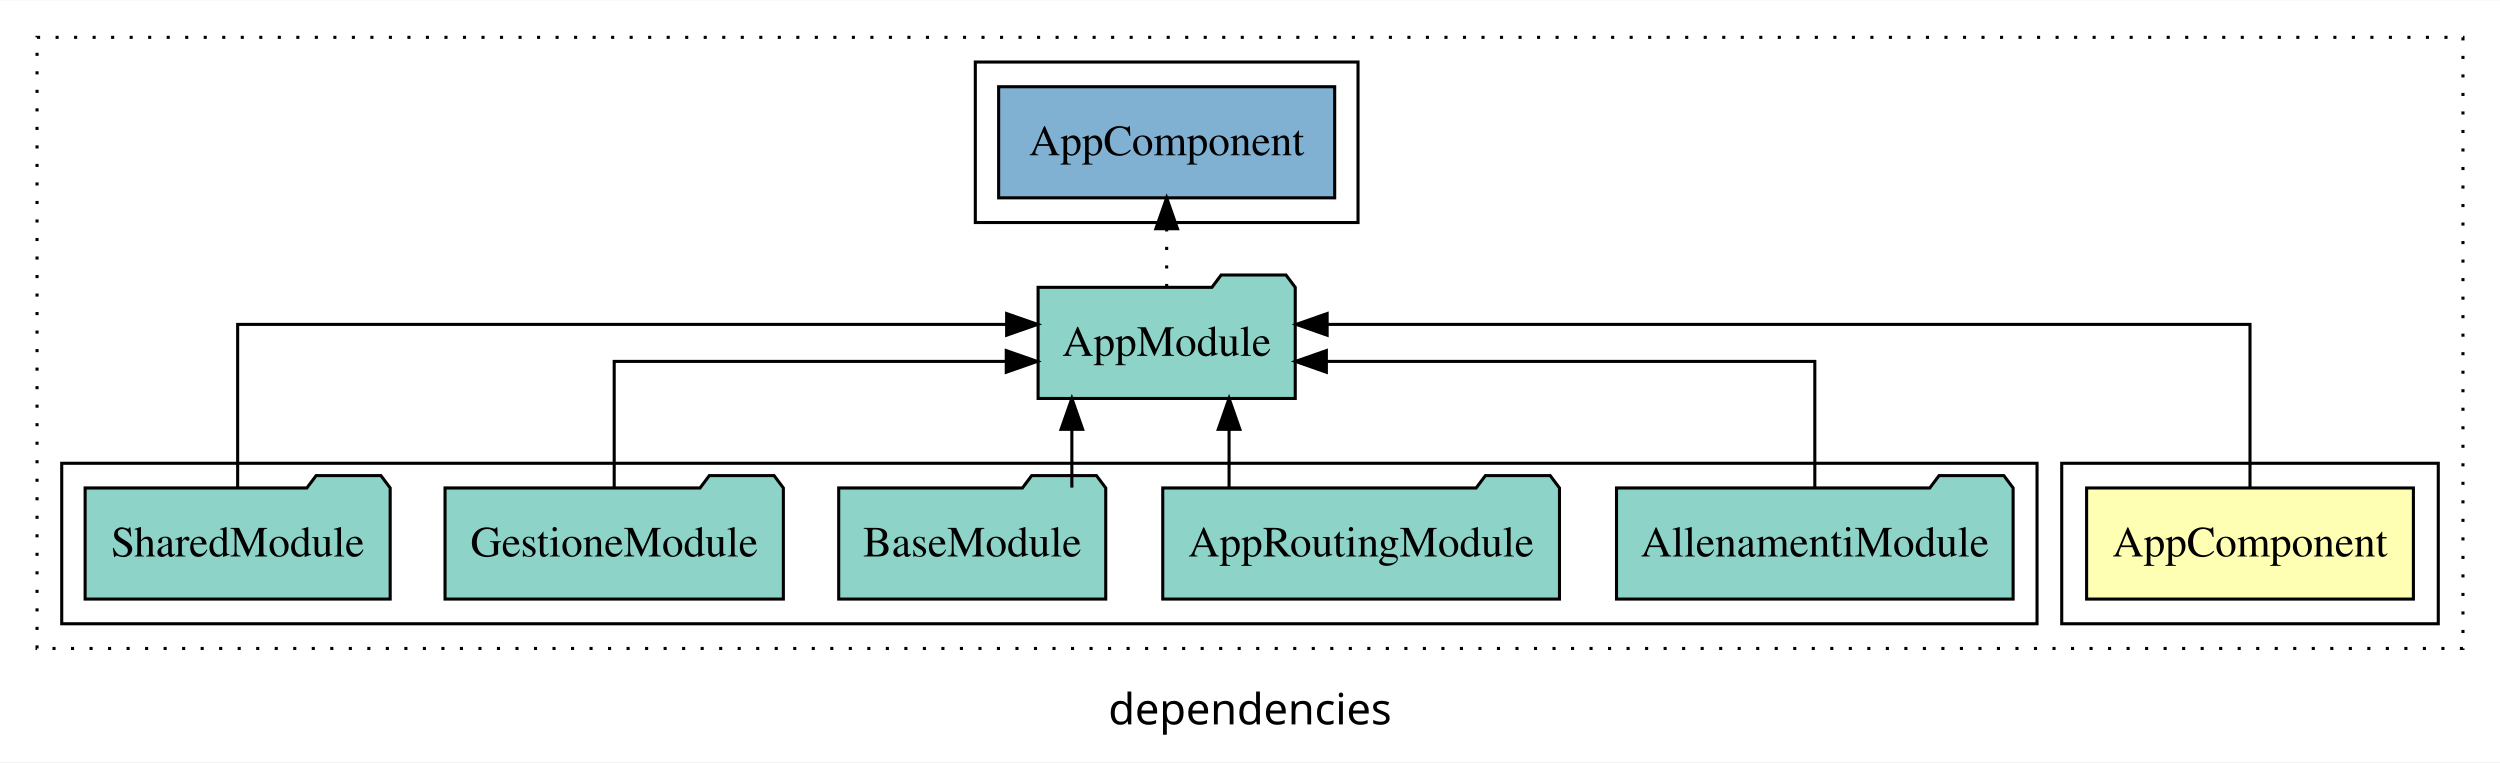
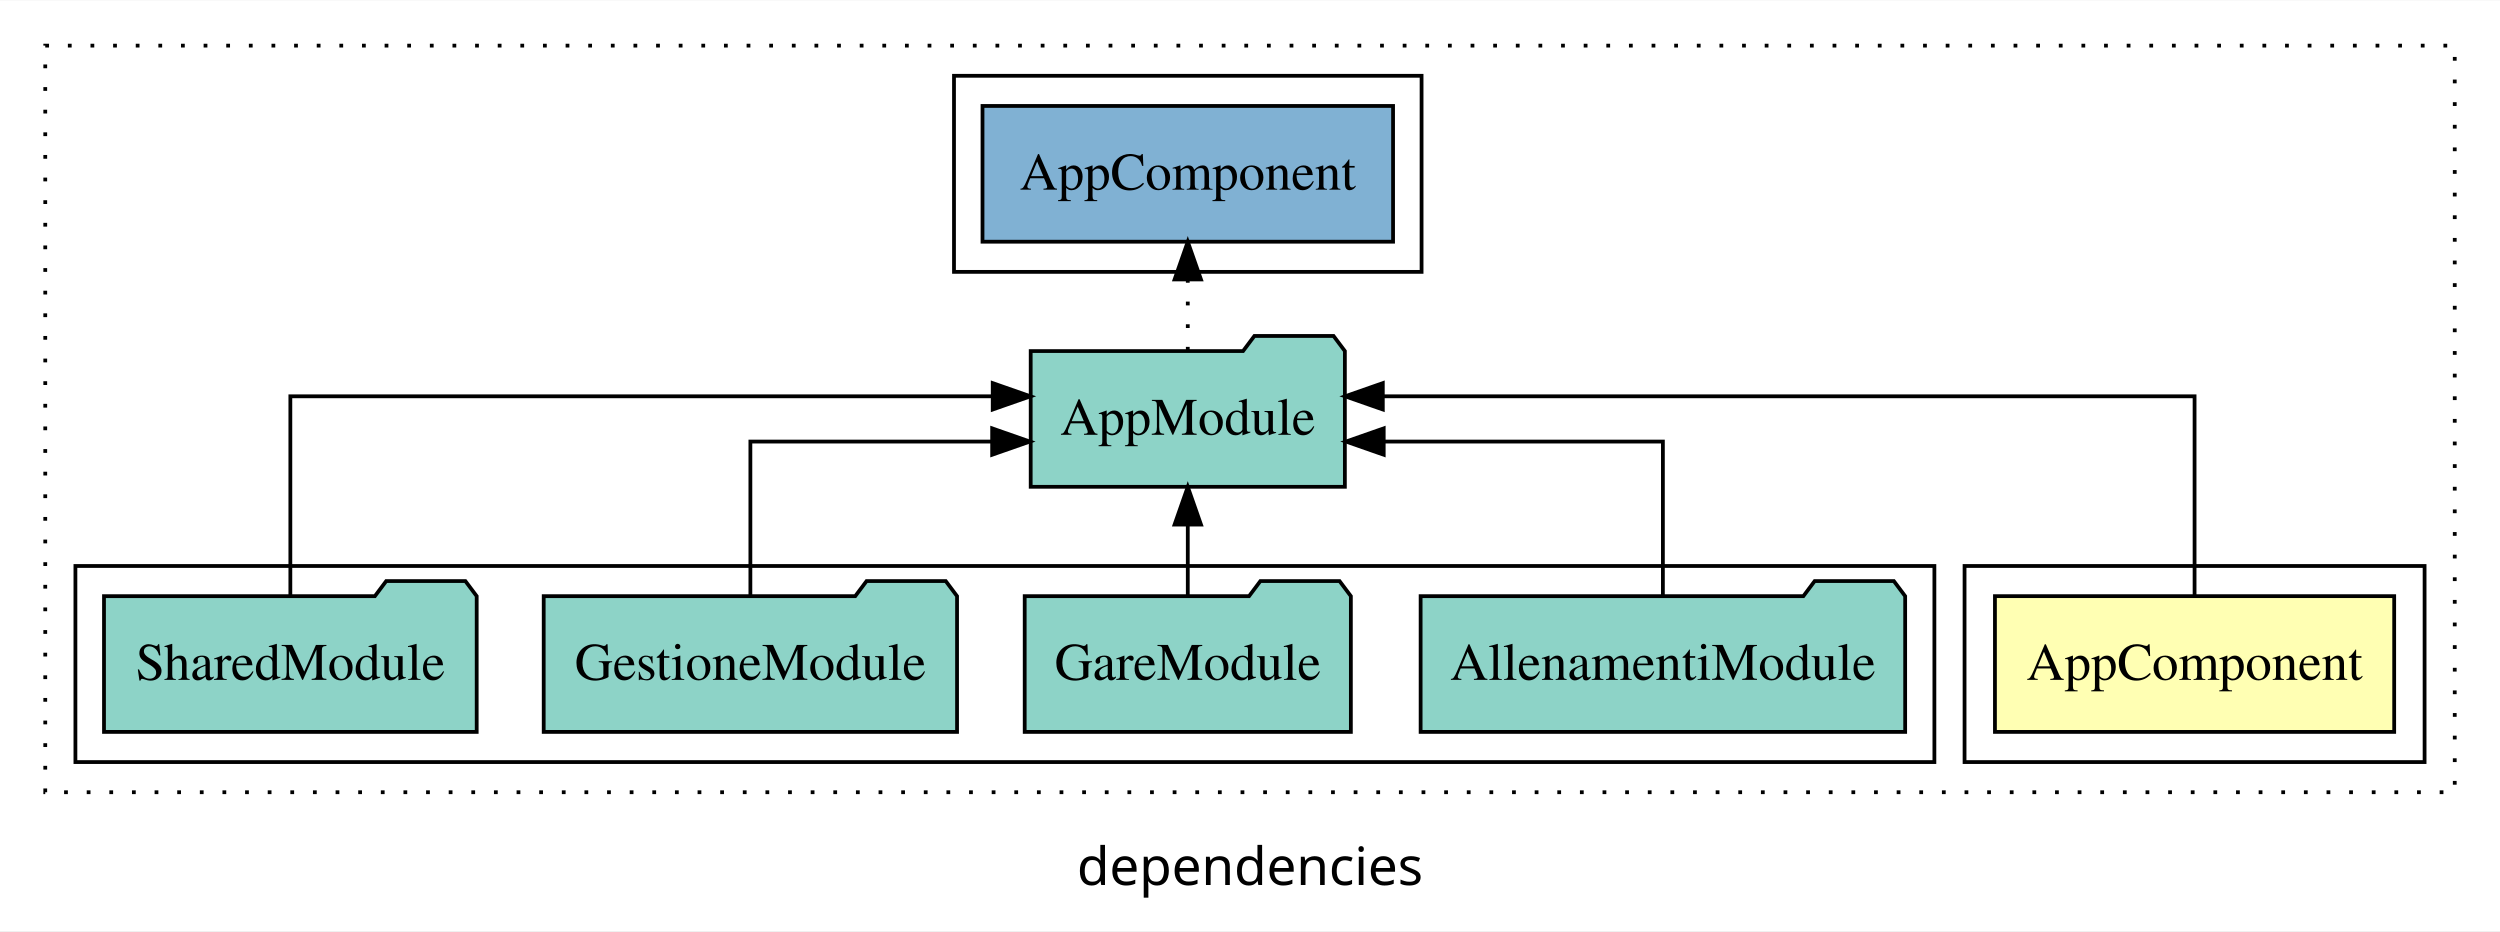
- <svg xmlns="http://www.w3.org/2000/svg" width="810pt" height="247pt" viewBox="0.00 0.00 810.00 246.80">
+ <svg xmlns="http://www.w3.org/2000/svg" width="663pt" height="247pt" viewBox="0.00 0.00 663.00 246.80">
  <g id="graph0" class="graph" transform="scale(1 1) rotate(0) translate(4 242.8)">
-     <polygon fill="white" stroke="transparent" points="-4,4 -4,-242.8 806,-242.8 806,4 -4,4" />
-     <text text-anchor="middle" x="401" y="-8.2" font-family="sans-serif" font-size="14.00">dependencies</text>
+     <polygon fill="white" stroke="transparent" points="-4,4 -4,-242.8 659,-242.8 659,4 -4,4" />
+     <text text-anchor="middle" x="327.5" y="-8.2" font-family="sans-serif" font-size="14.00">dependencies</text>
    <g id="clust1" class="cluster">
-       <polygon fill="none" stroke="black" stroke-dasharray="1,5" points="8,-32.8 8,-230.8 794,-230.8 794,-32.8 8,-32.8" />
+       <polygon fill="none" stroke="black" stroke-dasharray="1,5" points="8,-32.8 8,-230.8 647,-230.8 647,-32.8 8,-32.8" />
+     </g>
+     <g id="clust6" class="cluster">
+       <polygon fill="none" stroke="black" points="249,-170.8 249,-222.8 373,-222.8 373,-170.8 249,-170.8" />
    </g>
    <g id="clust2" class="cluster">
-       <polygon fill="none" stroke="black" points="664,-40.8 664,-92.8 786,-92.8 786,-40.8 664,-40.8" />
+       <polygon fill="none" stroke="black" points="517,-40.8 517,-92.8 639,-92.8 639,-40.8 517,-40.8" />
    </g>
    <g id="clust4" class="cluster">
-       <polygon fill="none" stroke="black" points="16,-40.8 16,-92.8 656,-92.8 656,-40.8 16,-40.8" />
-     </g>
-     <g id="clust6" class="cluster">
-       <polygon fill="none" stroke="black" points="312,-170.8 312,-222.8 436,-222.8 436,-170.8 312,-170.8" />
+       <polygon fill="none" stroke="black" points="16,-40.8 16,-92.8 509,-92.8 509,-40.8 16,-40.8" />
    </g>
    <g id="node1" class="node">
-       <polygon fill="#ffffb3" stroke="black" points="777.94,-84.8 672.06,-84.8 672.06,-48.8 777.94,-48.8 777.94,-84.8" />
-       <text text-anchor="middle" x="725" y="-62.6" font-family="Times,serif" font-size="14.00">AppComponent</text>
+       <polygon fill="#ffffb3" stroke="black" points="630.94,-84.8 525.06,-84.8 525.06,-48.8 630.94,-48.8 630.94,-84.8" />
+       <text text-anchor="middle" x="578" y="-62.6" font-family="Times,serif" font-size="14.00">AppComponent</text>
    </g>
    <g id="node2" class="node">
-       <polygon fill="#8dd3c7" stroke="black" points="415.66,-149.8 412.66,-153.8 391.66,-153.8 388.66,-149.8 332.34,-149.8 332.34,-113.8 415.66,-113.8 415.66,-149.8" />
-       <text text-anchor="middle" x="374" y="-127.6" font-family="Times,serif" font-size="14.00">AppModule</text>
+       <polygon fill="#8dd3c7" stroke="black" points="352.66,-149.8 349.66,-153.8 328.66,-153.8 325.66,-149.8 269.34,-149.8 269.34,-113.8 352.66,-113.8 352.66,-149.8" />
+       <text text-anchor="middle" x="311" y="-127.6" font-family="Times,serif" font-size="14.00">AppModule</text>
    </g>
    <g id="edge1" class="edge">
-       <path fill="none" stroke="black" d="M725,-85.08C725,-106.12 725,-137.8 725,-137.8 725,-137.8 425.99,-137.8 425.99,-137.8" />
-       <polygon fill="black" stroke="black" points="425.99,-134.3 415.99,-137.8 425.99,-141.3 425.99,-134.3" />
+       <path fill="none" stroke="black" d="M578,-85.08C578,-106.12 578,-137.8 578,-137.8 578,-137.8 362.72,-137.8 362.72,-137.8" />
+       <polygon fill="black" stroke="black" points="362.72,-134.3 352.72,-137.8 362.72,-141.3 362.72,-134.3" />
    </g>
-     <g id="node8" class="node">
-       <polygon fill="#80b1d3" stroke="black" points="428.44,-214.8 319.56,-214.8 319.56,-178.8 428.44,-178.8 428.44,-214.8" />
-       <text text-anchor="middle" x="374" y="-192.6" font-family="Times,serif" font-size="14.00">AppComponent </text>
+     <g id="node7" class="node">
+       <polygon fill="#80b1d3" stroke="black" points="365.44,-214.8 256.56,-214.8 256.56,-178.8 365.44,-178.8 365.44,-214.8" />
+       <text text-anchor="middle" x="311" y="-192.6" font-family="Times,serif" font-size="14.00">AppComponent </text>
    </g>
-     <g id="edge7" class="edge">
-       <path fill="none" stroke="black" stroke-dasharray="1,5" d="M374,-149.91C374,-149.91 374,-168.79 374,-168.79" />
-       <polygon fill="black" stroke="black" points="370.5,-168.79 374,-178.79 377.5,-168.79 370.5,-168.79" />
+     <g id="edge6" class="edge">
+       <path fill="none" stroke="black" stroke-dasharray="1,5" d="M311,-149.91C311,-149.91 311,-168.79 311,-168.79" />
+       <polygon fill="black" stroke="black" points="307.5,-168.79 311,-178.79 314.5,-168.79 307.5,-168.79" />
    </g>
    <g id="node3" class="node">
-       <polygon fill="#8dd3c7" stroke="black" points="648.25,-84.8 645.25,-88.8 624.25,-88.8 621.25,-84.8 519.75,-84.8 519.75,-48.8 648.25,-48.8 648.25,-84.8" />
-       <text text-anchor="middle" x="584" y="-62.6" font-family="Times,serif" font-size="14.00">AllenamentiModule</text>
+       <polygon fill="#8dd3c7" stroke="black" points="501.25,-84.8 498.25,-88.8 477.25,-88.8 474.25,-84.8 372.75,-84.8 372.75,-48.8 501.25,-48.8 501.25,-84.8" />
+       <text text-anchor="middle" x="437" y="-62.6" font-family="Times,serif" font-size="14.00">AllenamentiModule</text>
    </g>
    <g id="edge2" class="edge">
-       <path fill="none" stroke="black" d="M584,-84.82C584,-102.17 584,-125.8 584,-125.8 584,-125.8 425.74,-125.8 425.74,-125.8" />
-       <polygon fill="black" stroke="black" points="425.74,-122.3 415.74,-125.8 425.74,-129.3 425.74,-122.3" />
+       <path fill="none" stroke="black" d="M437,-84.82C437,-102.17 437,-125.8 437,-125.8 437,-125.8 362.96,-125.8 362.96,-125.8" />
+       <polygon fill="black" stroke="black" points="362.96,-122.3 352.96,-125.8 362.96,-129.3 362.96,-122.3" />
    </g>
    <g id="node4" class="node">
-       <polygon fill="#8dd3c7" stroke="black" points="501.27,-84.8 498.27,-88.8 477.27,-88.8 474.27,-84.8 372.73,-84.8 372.73,-48.8 501.27,-48.8 501.27,-84.8" />
-       <text text-anchor="middle" x="437" y="-62.6" font-family="Times,serif" font-size="14.00">AppRoutingModule</text>
+       <polygon fill="#8dd3c7" stroke="black" points="354.25,-84.8 351.25,-88.8 330.25,-88.8 327.25,-84.8 267.75,-84.8 267.75,-48.8 354.25,-48.8 354.25,-84.8" />
+       <text text-anchor="middle" x="311" y="-62.6" font-family="Times,serif" font-size="14.00">GareModule</text>
    </g>
    <g id="edge3" class="edge">
-       <path fill="none" stroke="black" d="M394.22,-84.91C394.22,-84.91 394.22,-103.79 394.22,-103.79" />
-       <polygon fill="black" stroke="black" points="390.72,-103.79 394.22,-113.79 397.72,-103.79 390.72,-103.79" />
+       <path fill="none" stroke="black" d="M311,-84.91C311,-84.91 311,-103.79 311,-103.79" />
+       <polygon fill="black" stroke="black" points="307.5,-103.79 311,-113.79 314.5,-103.79 307.5,-103.79" />
    </g>
    <g id="node5" class="node">
-       <polygon fill="#8dd3c7" stroke="black" points="354.26,-84.8 351.26,-88.8 330.26,-88.8 327.26,-84.8 267.74,-84.8 267.74,-48.8 354.26,-48.8 354.26,-84.8" />
-       <text text-anchor="middle" x="311" y="-62.6" font-family="Times,serif" font-size="14.00">BaseModule</text>
-     </g>
-     <g id="edge4" class="edge">
-       <path fill="none" stroke="black" d="M343.28,-84.91C343.28,-84.91 343.28,-103.79 343.28,-103.79" />
-       <polygon fill="black" stroke="black" points="339.78,-103.79 343.28,-113.79 346.78,-103.79 339.78,-103.79" />
-     </g>
-     <g id="node6" class="node">
      <polygon fill="#8dd3c7" stroke="black" points="249.81,-84.8 246.81,-88.8 225.81,-88.8 222.81,-84.8 140.19,-84.8 140.19,-48.8 249.81,-48.8 249.81,-84.8" />
      <text text-anchor="middle" x="195" y="-62.6" font-family="Times,serif" font-size="14.00">GestioneModule</text>
    </g>
-     <g id="edge5" class="edge">
-       <path fill="none" stroke="black" d="M195,-84.82C195,-102.17 195,-125.8 195,-125.8 195,-125.8 322.03,-125.8 322.03,-125.8" />
-       <polygon fill="black" stroke="black" points="322.03,-129.3 332.03,-125.8 322.03,-122.3 322.03,-129.3" />
+     <g id="edge4" class="edge">
+       <path fill="none" stroke="black" d="M195,-84.82C195,-102.17 195,-125.8 195,-125.8 195,-125.8 259.12,-125.8 259.12,-125.8" />
+       <polygon fill="black" stroke="black" points="259.12,-129.3 269.12,-125.8 259.12,-122.3 259.12,-129.3" />
    </g>
-     <g id="node7" class="node">
+     <g id="node6" class="node">
      <polygon fill="#8dd3c7" stroke="black" points="122.42,-84.8 119.42,-88.8 98.42,-88.8 95.42,-84.8 23.58,-84.8 23.58,-48.8 122.42,-48.8 122.42,-84.8" />
      <text text-anchor="middle" x="73" y="-62.6" font-family="Times,serif" font-size="14.00">SharedModule</text>
    </g>
-     <g id="edge6" class="edge">
-       <path fill="none" stroke="black" d="M73,-85.08C73,-106.12 73,-137.8 73,-137.8 73,-137.8 322.15,-137.8 322.15,-137.8" />
-       <polygon fill="black" stroke="black" points="322.15,-141.3 332.15,-137.8 322.15,-134.3 322.15,-141.3" />
+     <g id="edge5" class="edge">
+       <path fill="none" stroke="black" d="M73,-85.08C73,-106.12 73,-137.8 73,-137.8 73,-137.8 259.27,-137.8 259.27,-137.8" />
+       <polygon fill="black" stroke="black" points="259.27,-141.3 269.27,-137.8 259.27,-134.3 259.27,-141.3" />
    </g>
  </g>
</svg>
